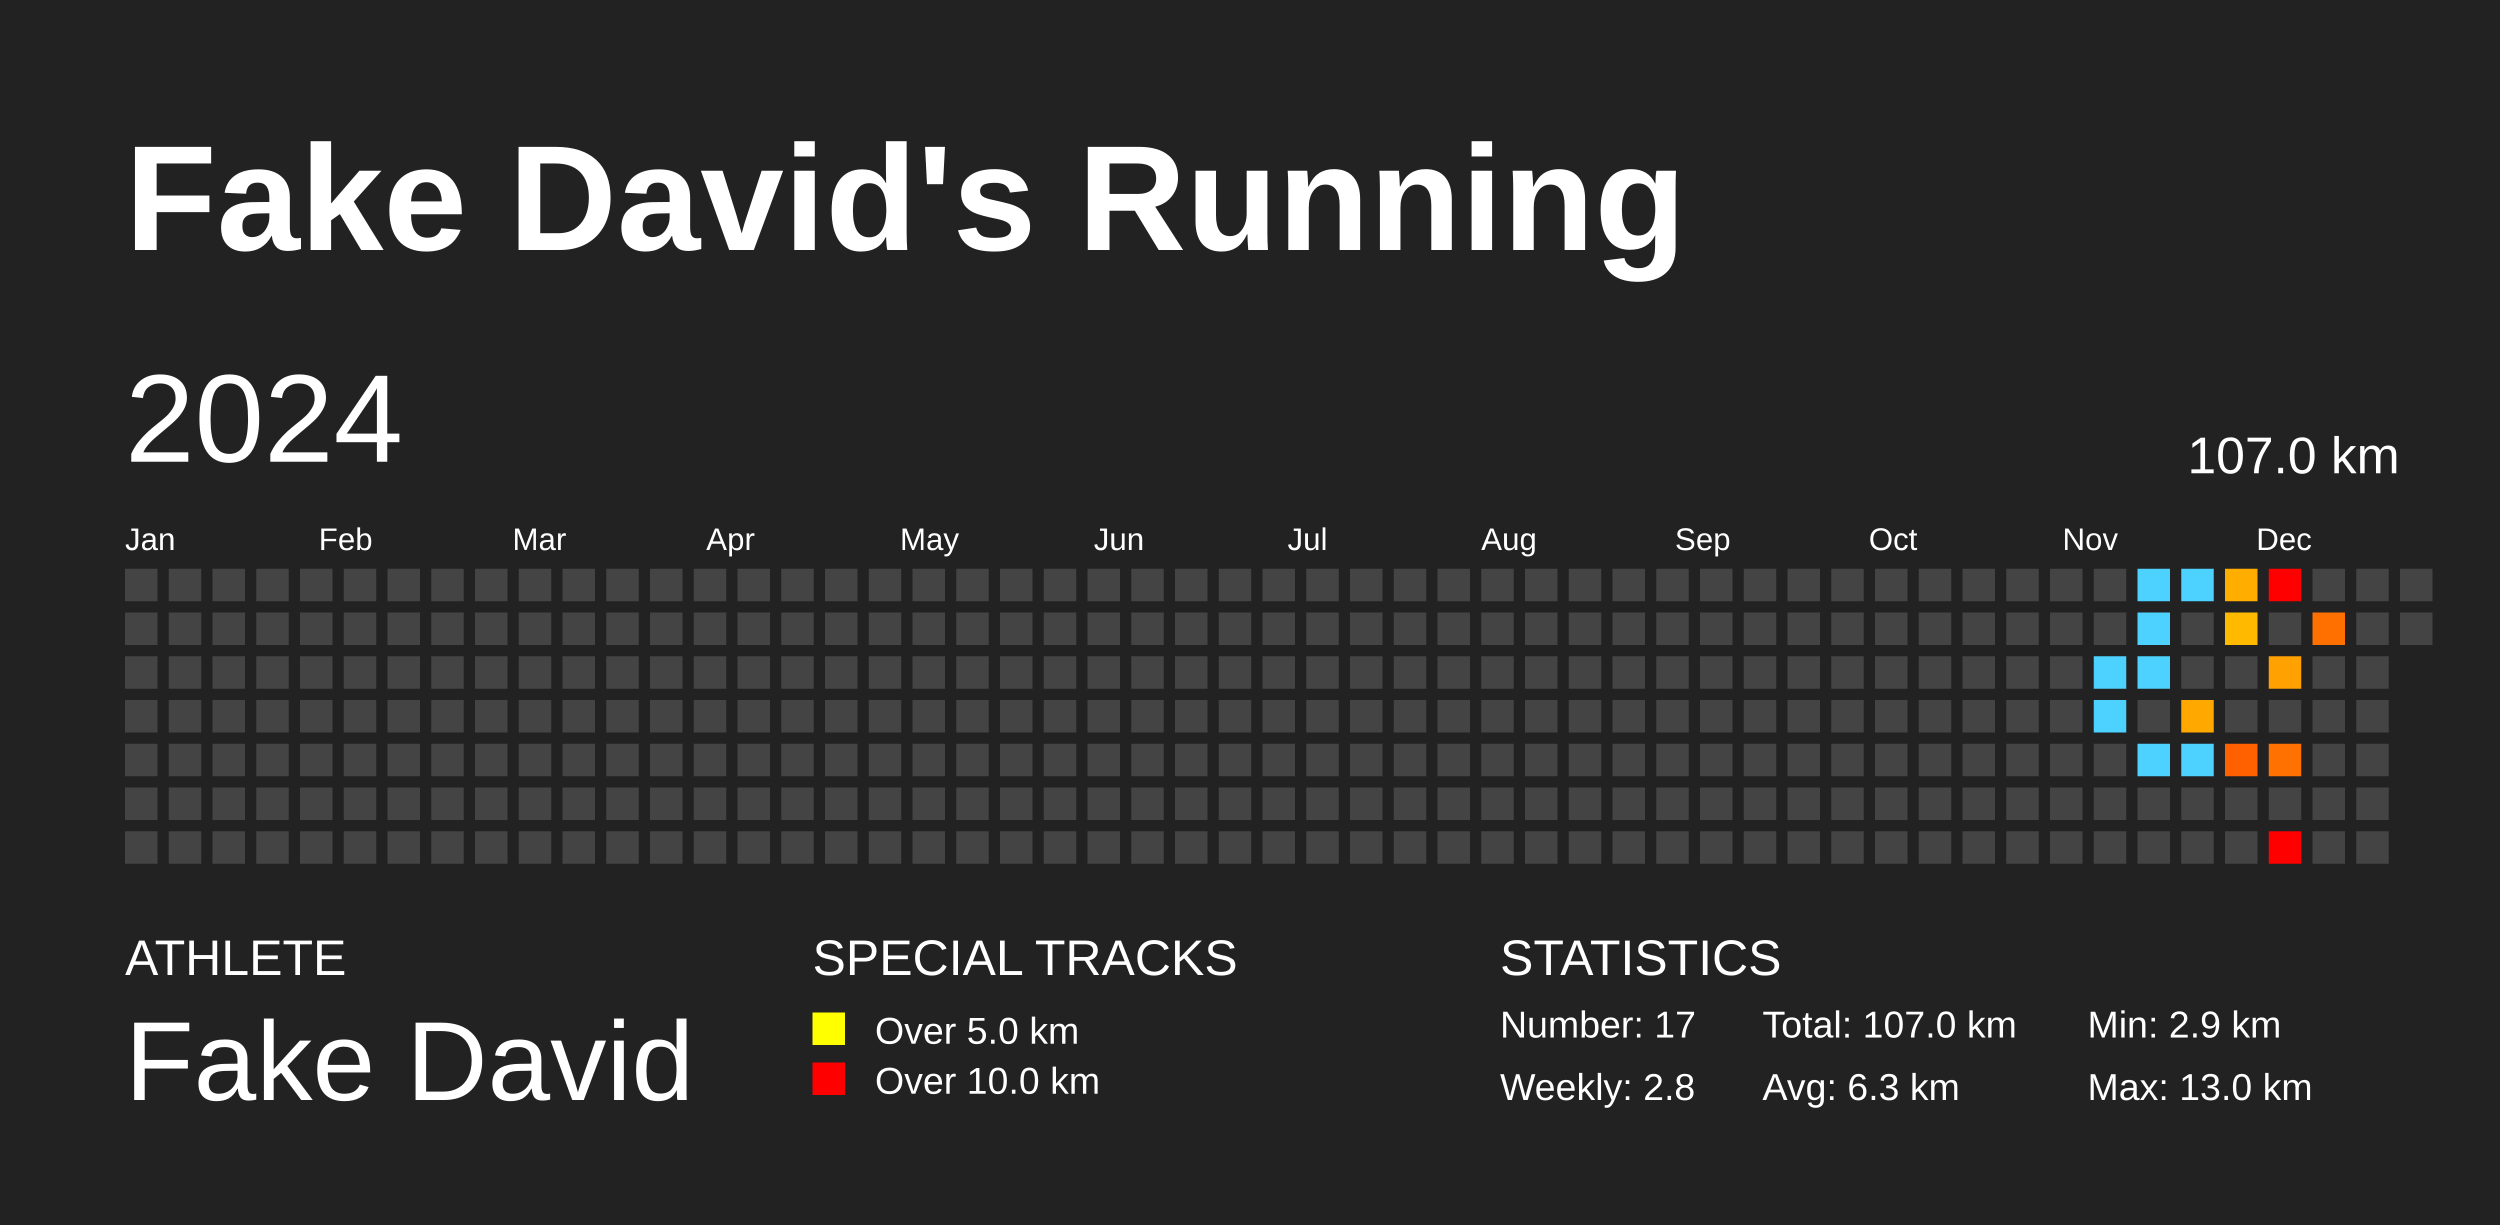
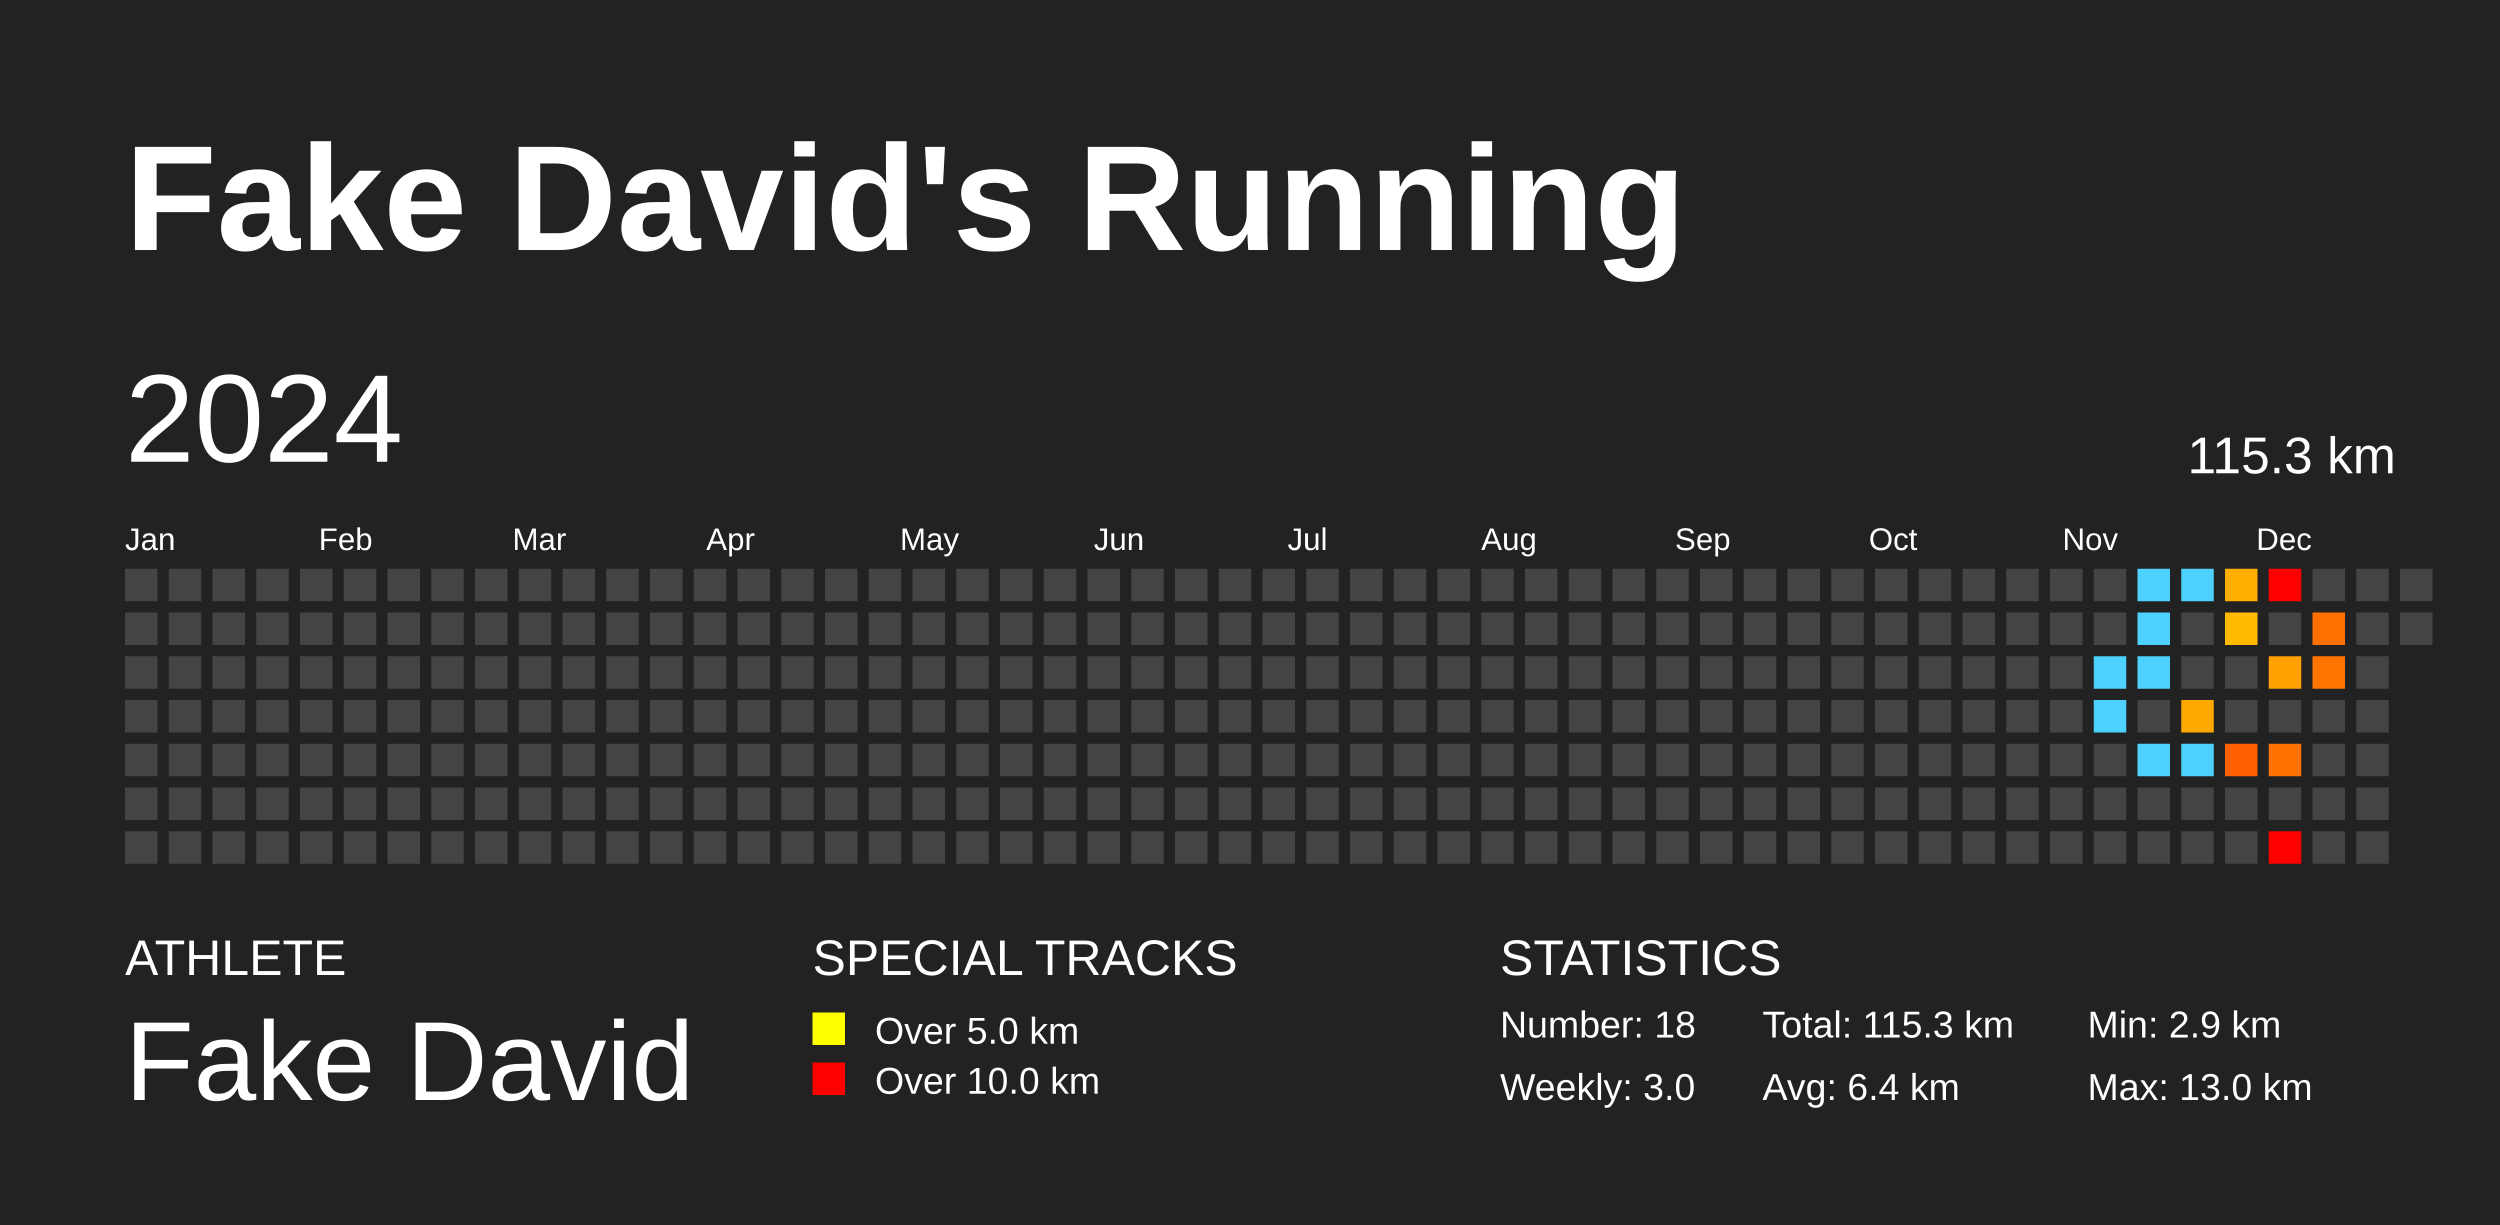
<svg xmlns="http://www.w3.org/2000/svg" baseProfile="full" height="98mm" version="1.1" viewBox="0,0,200,98" width="200mm">
  <defs />
  <rect fill="#222222" height="98" width="200" x="0" y="0" />
  <text fill="#FFFFFF" style="font-size:12px; font-family:Arial; font-weight:bold;" x="10" y="20">Fake David's Running</text>
  <text fill="#FFFFFF" style="font-size:4px; font-family:Arial" x="10" y="78">ATHLETE</text>
  <text fill="#FFFFFF" style="font-size:9px; font-family:Arial" x="10" y="88">Fake David</text>
  <text fill="#FFFFFF" style="font-size:4px; font-family:Arial" x="65" y="78">SPECIAL TRACKS</text>
  <rect fill="yellow" height="2.6" width="2.6" x="65" y="81" />
  <text fill="#FFFFFF" style="font-size:3px; font-family:Arial" x="70" y="83.5">Over 5.0 km</text>
  <rect fill="red" height="2.6" width="2.6" x="65" y="85" />
  <text fill="#FFFFFF" style="font-size:3px; font-family:Arial" x="70" y="87.5">Over 10.0 km</text>
  <text fill="#FFFFFF" style="font-size:4px; font-family:Arial" x="120" y="78">STATISTICS</text>
-   <text fill="#FFFFFF" style="font-size:3px; font-family:Arial" x="120" y="83">Number: 17</text>
-   <text fill="#FFFFFF" style="font-size:3px; font-family:Arial" x="120" y="88">Weekly: 2.8</text>
-   <text fill="#FFFFFF" style="font-size:3px; font-family:Arial" x="141" y="83">Total: 107.0 km</text>
-   <text fill="#FFFFFF" style="font-size:3px; font-family:Arial" x="141" y="88">Avg: 6.3 km</text>
+   <text fill="#FFFFFF" style="font-size:3px; font-family:Arial" x="120" y="83">Number: 18</text>
+   <text fill="#FFFFFF" style="font-size:3px; font-family:Arial" x="120" y="88">Weekly: 3.0</text>
+   <text fill="#FFFFFF" style="font-size:3px; font-family:Arial" x="141" y="83">Total: 115.3 km</text>
+   <text fill="#FFFFFF" style="font-size:3px; font-family:Arial" x="141" y="88">Avg: 6.4 km</text>
  <text fill="#FFFFFF" style="font-size:3px; font-family:Arial" x="167" y="83">Min: 2.9 km</text>
  <text fill="#FFFFFF" style="font-size:3px; font-family:Arial" x="167" y="88">Max: 13.0 km</text>
  <text dominant-baseline="hanging" fill="#FFFFFF" style="font-size:10.0px; font-family:Arial;" x="10" y="30">2024</text>
-   <text dominant-baseline="hanging" fill="#FFFFFF" style="font-size:4.125px; font-family:Arial;" x="175" y="35">107.0 km</text>
+   <text dominant-baseline="hanging" fill="#FFFFFF" style="font-size:4.125px; font-family:Arial;" x="175" y="35">115.3 km</text>
  <text fill="#FFFFFF" style="font-size:2.5px; font-family:Arial" x="10.0" y="44">Jan</text>
  <text fill="#FFFFFF" style="font-size:2.5px; font-family:Arial" x="25.5" y="44">Feb</text>
  <text fill="#FFFFFF" style="font-size:2.5px; font-family:Arial" x="41.0" y="44">Mar</text>
  <text fill="#FFFFFF" style="font-size:2.5px; font-family:Arial" x="56.5" y="44">Apr</text>
  <text fill="#FFFFFF" style="font-size:2.5px; font-family:Arial" x="72.0" y="44">May</text>
  <text fill="#FFFFFF" style="font-size:2.5px; font-family:Arial" x="87.5" y="44">Jun</text>
  <text fill="#FFFFFF" style="font-size:2.5px; font-family:Arial" x="103.0" y="44">Jul</text>
  <text fill="#FFFFFF" style="font-size:2.5px; font-family:Arial" x="118.5" y="44">Aug</text>
  <text fill="#FFFFFF" style="font-size:2.5px; font-family:Arial" x="134.0" y="44">Sep</text>
  <text fill="#FFFFFF" style="font-size:2.5px; font-family:Arial" x="149.5" y="44">Oct</text>
  <text fill="#FFFFFF" style="font-size:2.5px; font-family:Arial" x="165.0" y="44">Nov</text>
  <text fill="#FFFFFF" style="font-size:2.5px; font-family:Arial" x="180.5" y="44">Dec</text>
  <rect fill="#444444" height="2.6" width="2.6" x="10.0" y="45.5" />
  <rect fill="#444444" height="2.6" width="2.6" x="10.0" y="49.0" />
  <rect fill="#444444" height="2.6" width="2.6" x="10.0" y="52.5" />
  <rect fill="#444444" height="2.6" width="2.6" x="10.0" y="56.0" />
  <rect fill="#444444" height="2.6" width="2.6" x="10.0" y="59.5" />
  <rect fill="#444444" height="2.6" width="2.6" x="10.0" y="63.0" />
  <rect fill="#444444" height="2.6" width="2.6" x="10.0" y="66.5" />
  <rect fill="#444444" height="2.6" width="2.6" x="13.5" y="45.5" />
  <rect fill="#444444" height="2.6" width="2.6" x="13.5" y="49.0" />
  <rect fill="#444444" height="2.6" width="2.6" x="13.5" y="52.5" />
  <rect fill="#444444" height="2.6" width="2.6" x="13.5" y="56.0" />
  <rect fill="#444444" height="2.6" width="2.6" x="13.5" y="59.5" />
  <rect fill="#444444" height="2.6" width="2.6" x="13.5" y="63.0" />
  <rect fill="#444444" height="2.6" width="2.6" x="13.5" y="66.5" />
  <rect fill="#444444" height="2.6" width="2.6" x="17.0" y="45.5" />
  <rect fill="#444444" height="2.6" width="2.6" x="17.0" y="49.0" />
  <rect fill="#444444" height="2.6" width="2.6" x="17.0" y="52.5" />
  <rect fill="#444444" height="2.6" width="2.6" x="17.0" y="56.0" />
  <rect fill="#444444" height="2.6" width="2.6" x="17.0" y="59.5" />
  <rect fill="#444444" height="2.6" width="2.6" x="17.0" y="63.0" />
  <rect fill="#444444" height="2.6" width="2.6" x="17.0" y="66.5" />
  <rect fill="#444444" height="2.6" width="2.6" x="20.5" y="45.5" />
  <rect fill="#444444" height="2.6" width="2.6" x="20.5" y="49.0" />
  <rect fill="#444444" height="2.6" width="2.6" x="20.5" y="52.5" />
  <rect fill="#444444" height="2.6" width="2.6" x="20.5" y="56.0" />
  <rect fill="#444444" height="2.6" width="2.6" x="20.5" y="59.5" />
  <rect fill="#444444" height="2.6" width="2.6" x="20.5" y="63.0" />
  <rect fill="#444444" height="2.6" width="2.6" x="20.5" y="66.5" />
  <rect fill="#444444" height="2.6" width="2.6" x="24.0" y="45.5" />
  <rect fill="#444444" height="2.6" width="2.6" x="24.0" y="49.0" />
  <rect fill="#444444" height="2.6" width="2.6" x="24.0" y="52.5" />
  <rect fill="#444444" height="2.6" width="2.6" x="24.0" y="56.0" />
  <rect fill="#444444" height="2.6" width="2.6" x="24.0" y="59.5" />
  <rect fill="#444444" height="2.6" width="2.6" x="24.0" y="63.0" />
  <rect fill="#444444" height="2.6" width="2.6" x="24.0" y="66.5" />
  <rect fill="#444444" height="2.6" width="2.6" x="27.5" y="45.5" />
  <rect fill="#444444" height="2.6" width="2.6" x="27.5" y="49.0" />
  <rect fill="#444444" height="2.6" width="2.6" x="27.5" y="52.5" />
  <rect fill="#444444" height="2.6" width="2.6" x="27.5" y="56.0" />
  <rect fill="#444444" height="2.6" width="2.6" x="27.5" y="59.5" />
  <rect fill="#444444" height="2.6" width="2.6" x="27.5" y="63.0" />
  <rect fill="#444444" height="2.6" width="2.6" x="27.5" y="66.5" />
  <rect fill="#444444" height="2.6" width="2.6" x="31.0" y="45.5" />
  <rect fill="#444444" height="2.6" width="2.6" x="31.0" y="49.0" />
  <rect fill="#444444" height="2.6" width="2.6" x="31.0" y="52.5" />
  <rect fill="#444444" height="2.6" width="2.6" x="31.0" y="56.0" />
  <rect fill="#444444" height="2.6" width="2.6" x="31.0" y="59.5" />
  <rect fill="#444444" height="2.6" width="2.6" x="31.0" y="63.0" />
  <rect fill="#444444" height="2.6" width="2.6" x="31.0" y="66.5" />
  <rect fill="#444444" height="2.6" width="2.6" x="34.5" y="45.5" />
  <rect fill="#444444" height="2.6" width="2.6" x="34.5" y="49.0" />
  <rect fill="#444444" height="2.6" width="2.6" x="34.5" y="52.5" />
  <rect fill="#444444" height="2.6" width="2.6" x="34.5" y="56.0" />
  <rect fill="#444444" height="2.6" width="2.6" x="34.5" y="59.5" />
  <rect fill="#444444" height="2.6" width="2.6" x="34.5" y="63.0" />
  <rect fill="#444444" height="2.6" width="2.6" x="34.5" y="66.5" />
  <rect fill="#444444" height="2.6" width="2.6" x="38.0" y="45.5" />
  <rect fill="#444444" height="2.6" width="2.6" x="38.0" y="49.0" />
  <rect fill="#444444" height="2.6" width="2.6" x="38.0" y="52.5" />
  <rect fill="#444444" height="2.6" width="2.6" x="38.0" y="56.0" />
  <rect fill="#444444" height="2.6" width="2.6" x="38.0" y="59.5" />
  <rect fill="#444444" height="2.6" width="2.6" x="38.0" y="63.0" />
  <rect fill="#444444" height="2.6" width="2.6" x="38.0" y="66.5" />
  <rect fill="#444444" height="2.6" width="2.6" x="41.5" y="45.5" />
  <rect fill="#444444" height="2.6" width="2.6" x="41.5" y="49.0" />
  <rect fill="#444444" height="2.6" width="2.6" x="41.5" y="52.5" />
  <rect fill="#444444" height="2.6" width="2.6" x="41.5" y="56.0" />
  <rect fill="#444444" height="2.6" width="2.6" x="41.5" y="59.5" />
  <rect fill="#444444" height="2.6" width="2.6" x="41.5" y="63.0" />
  <rect fill="#444444" height="2.6" width="2.6" x="41.5" y="66.5" />
  <rect fill="#444444" height="2.6" width="2.6" x="45.0" y="45.5" />
  <rect fill="#444444" height="2.6" width="2.6" x="45.0" y="49.0" />
  <rect fill="#444444" height="2.6" width="2.6" x="45.0" y="52.5" />
  <rect fill="#444444" height="2.6" width="2.6" x="45.0" y="56.0" />
  <rect fill="#444444" height="2.6" width="2.6" x="45.0" y="59.5" />
  <rect fill="#444444" height="2.6" width="2.6" x="45.0" y="63.0" />
  <rect fill="#444444" height="2.6" width="2.6" x="45.0" y="66.5" />
  <rect fill="#444444" height="2.6" width="2.6" x="48.5" y="45.5" />
  <rect fill="#444444" height="2.6" width="2.6" x="48.5" y="49.0" />
  <rect fill="#444444" height="2.6" width="2.6" x="48.5" y="52.5" />
  <rect fill="#444444" height="2.6" width="2.6" x="48.5" y="56.0" />
  <rect fill="#444444" height="2.6" width="2.6" x="48.5" y="59.5" />
  <rect fill="#444444" height="2.6" width="2.6" x="48.5" y="63.0" />
  <rect fill="#444444" height="2.6" width="2.6" x="48.5" y="66.5" />
  <rect fill="#444444" height="2.6" width="2.6" x="52.0" y="45.5" />
  <rect fill="#444444" height="2.6" width="2.6" x="52.0" y="49.0" />
  <rect fill="#444444" height="2.6" width="2.6" x="52.0" y="52.5" />
  <rect fill="#444444" height="2.6" width="2.6" x="52.0" y="56.0" />
  <rect fill="#444444" height="2.6" width="2.6" x="52.0" y="59.5" />
  <rect fill="#444444" height="2.6" width="2.6" x="52.0" y="63.0" />
  <rect fill="#444444" height="2.6" width="2.6" x="52.0" y="66.5" />
  <rect fill="#444444" height="2.6" width="2.6" x="55.5" y="45.5" />
  <rect fill="#444444" height="2.6" width="2.6" x="55.5" y="49.0" />
  <rect fill="#444444" height="2.6" width="2.6" x="55.5" y="52.5" />
  <rect fill="#444444" height="2.6" width="2.6" x="55.5" y="56.0" />
  <rect fill="#444444" height="2.6" width="2.6" x="55.5" y="59.5" />
  <rect fill="#444444" height="2.6" width="2.6" x="55.5" y="63.0" />
  <rect fill="#444444" height="2.6" width="2.6" x="55.5" y="66.5" />
  <rect fill="#444444" height="2.6" width="2.6" x="59.0" y="45.5" />
  <rect fill="#444444" height="2.6" width="2.6" x="59.0" y="49.0" />
  <rect fill="#444444" height="2.6" width="2.6" x="59.0" y="52.5" />
  <rect fill="#444444" height="2.6" width="2.6" x="59.0" y="56.0" />
  <rect fill="#444444" height="2.6" width="2.6" x="59.0" y="59.5" />
  <rect fill="#444444" height="2.6" width="2.6" x="59.0" y="63.0" />
  <rect fill="#444444" height="2.6" width="2.6" x="59.0" y="66.5" />
  <rect fill="#444444" height="2.6" width="2.6" x="62.5" y="45.5" />
  <rect fill="#444444" height="2.6" width="2.6" x="62.5" y="49.0" />
  <rect fill="#444444" height="2.6" width="2.6" x="62.5" y="52.5" />
  <rect fill="#444444" height="2.6" width="2.6" x="62.5" y="56.0" />
  <rect fill="#444444" height="2.6" width="2.6" x="62.5" y="59.5" />
  <rect fill="#444444" height="2.6" width="2.6" x="62.5" y="63.0" />
  <rect fill="#444444" height="2.6" width="2.6" x="62.5" y="66.5" />
  <rect fill="#444444" height="2.6" width="2.6" x="66.0" y="45.5" />
  <rect fill="#444444" height="2.6" width="2.6" x="66.0" y="49.0" />
  <rect fill="#444444" height="2.6" width="2.6" x="66.0" y="52.5" />
  <rect fill="#444444" height="2.6" width="2.6" x="66.0" y="56.0" />
  <rect fill="#444444" height="2.6" width="2.6" x="66.0" y="59.5" />
  <rect fill="#444444" height="2.6" width="2.6" x="66.0" y="63.0" />
  <rect fill="#444444" height="2.6" width="2.6" x="66.0" y="66.5" />
  <rect fill="#444444" height="2.6" width="2.6" x="69.5" y="45.5" />
  <rect fill="#444444" height="2.6" width="2.6" x="69.5" y="49.0" />
  <rect fill="#444444" height="2.6" width="2.6" x="69.5" y="52.5" />
  <rect fill="#444444" height="2.6" width="2.6" x="69.5" y="56.0" />
  <rect fill="#444444" height="2.6" width="2.6" x="69.5" y="59.5" />
  <rect fill="#444444" height="2.6" width="2.6" x="69.5" y="63.0" />
  <rect fill="#444444" height="2.6" width="2.6" x="69.5" y="66.5" />
  <rect fill="#444444" height="2.6" width="2.6" x="73.0" y="45.5" />
  <rect fill="#444444" height="2.6" width="2.6" x="73.0" y="49.0" />
  <rect fill="#444444" height="2.6" width="2.6" x="73.0" y="52.5" />
  <rect fill="#444444" height="2.6" width="2.6" x="73.0" y="56.0" />
  <rect fill="#444444" height="2.6" width="2.6" x="73.0" y="59.5" />
  <rect fill="#444444" height="2.6" width="2.6" x="73.0" y="63.0" />
  <rect fill="#444444" height="2.6" width="2.6" x="73.0" y="66.5" />
  <rect fill="#444444" height="2.6" width="2.6" x="76.5" y="45.5" />
  <rect fill="#444444" height="2.6" width="2.6" x="76.5" y="49.0" />
  <rect fill="#444444" height="2.6" width="2.6" x="76.5" y="52.5" />
  <rect fill="#444444" height="2.6" width="2.6" x="76.5" y="56.0" />
  <rect fill="#444444" height="2.6" width="2.6" x="76.5" y="59.5" />
  <rect fill="#444444" height="2.6" width="2.6" x="76.5" y="63.0" />
  <rect fill="#444444" height="2.6" width="2.6" x="76.5" y="66.5" />
  <rect fill="#444444" height="2.6" width="2.6" x="80.0" y="45.5" />
  <rect fill="#444444" height="2.6" width="2.6" x="80.0" y="49.0" />
  <rect fill="#444444" height="2.6" width="2.6" x="80.0" y="52.5" />
  <rect fill="#444444" height="2.6" width="2.6" x="80.0" y="56.0" />
  <rect fill="#444444" height="2.6" width="2.6" x="80.0" y="59.5" />
  <rect fill="#444444" height="2.6" width="2.6" x="80.0" y="63.0" />
  <rect fill="#444444" height="2.6" width="2.6" x="80.0" y="66.5" />
  <rect fill="#444444" height="2.6" width="2.6" x="83.5" y="45.5" />
  <rect fill="#444444" height="2.6" width="2.6" x="83.5" y="49.0" />
  <rect fill="#444444" height="2.6" width="2.6" x="83.5" y="52.5" />
  <rect fill="#444444" height="2.6" width="2.6" x="83.5" y="56.0" />
  <rect fill="#444444" height="2.6" width="2.6" x="83.5" y="59.5" />
  <rect fill="#444444" height="2.6" width="2.6" x="83.5" y="63.0" />
  <rect fill="#444444" height="2.6" width="2.6" x="83.5" y="66.5" />
  <rect fill="#444444" height="2.6" width="2.6" x="87.0" y="45.5" />
  <rect fill="#444444" height="2.6" width="2.6" x="87.0" y="49.0" />
  <rect fill="#444444" height="2.6" width="2.6" x="87.0" y="52.5" />
  <rect fill="#444444" height="2.6" width="2.6" x="87.0" y="56.0" />
  <rect fill="#444444" height="2.6" width="2.6" x="87.0" y="59.5" />
  <rect fill="#444444" height="2.6" width="2.6" x="87.0" y="63.0" />
  <rect fill="#444444" height="2.6" width="2.6" x="87.0" y="66.5" />
  <rect fill="#444444" height="2.6" width="2.6" x="90.5" y="45.5" />
  <rect fill="#444444" height="2.6" width="2.6" x="90.5" y="49.0" />
  <rect fill="#444444" height="2.6" width="2.6" x="90.5" y="52.5" />
  <rect fill="#444444" height="2.6" width="2.6" x="90.5" y="56.0" />
  <rect fill="#444444" height="2.6" width="2.6" x="90.5" y="59.5" />
  <rect fill="#444444" height="2.6" width="2.6" x="90.5" y="63.0" />
  <rect fill="#444444" height="2.6" width="2.6" x="90.5" y="66.5" />
  <rect fill="#444444" height="2.6" width="2.6" x="94.0" y="45.5" />
  <rect fill="#444444" height="2.6" width="2.6" x="94.0" y="49.0" />
  <rect fill="#444444" height="2.6" width="2.6" x="94.0" y="52.5" />
  <rect fill="#444444" height="2.6" width="2.6" x="94.0" y="56.0" />
  <rect fill="#444444" height="2.6" width="2.6" x="94.0" y="59.5" />
  <rect fill="#444444" height="2.6" width="2.6" x="94.0" y="63.0" />
  <rect fill="#444444" height="2.6" width="2.6" x="94.0" y="66.5" />
  <rect fill="#444444" height="2.6" width="2.6" x="97.5" y="45.5" />
  <rect fill="#444444" height="2.6" width="2.6" x="97.5" y="49.0" />
  <rect fill="#444444" height="2.6" width="2.6" x="97.5" y="52.5" />
  <rect fill="#444444" height="2.6" width="2.6" x="97.5" y="56.0" />
  <rect fill="#444444" height="2.6" width="2.6" x="97.5" y="59.5" />
  <rect fill="#444444" height="2.6" width="2.6" x="97.5" y="63.0" />
  <rect fill="#444444" height="2.6" width="2.6" x="97.5" y="66.5" />
  <rect fill="#444444" height="2.6" width="2.6" x="101.0" y="45.5" />
  <rect fill="#444444" height="2.6" width="2.6" x="101.0" y="49.0" />
  <rect fill="#444444" height="2.6" width="2.6" x="101.0" y="52.5" />
  <rect fill="#444444" height="2.6" width="2.6" x="101.0" y="56.0" />
  <rect fill="#444444" height="2.6" width="2.6" x="101.0" y="59.5" />
  <rect fill="#444444" height="2.6" width="2.6" x="101.0" y="63.0" />
  <rect fill="#444444" height="2.6" width="2.6" x="101.0" y="66.5" />
  <rect fill="#444444" height="2.6" width="2.6" x="104.5" y="45.5" />
  <rect fill="#444444" height="2.6" width="2.6" x="104.5" y="49.0" />
  <rect fill="#444444" height="2.6" width="2.6" x="104.5" y="52.5" />
  <rect fill="#444444" height="2.6" width="2.6" x="104.5" y="56.0" />
  <rect fill="#444444" height="2.6" width="2.6" x="104.5" y="59.5" />
  <rect fill="#444444" height="2.6" width="2.6" x="104.5" y="63.0" />
  <rect fill="#444444" height="2.6" width="2.6" x="104.5" y="66.5" />
  <rect fill="#444444" height="2.6" width="2.6" x="108.0" y="45.5" />
  <rect fill="#444444" height="2.6" width="2.6" x="108.0" y="49.0" />
  <rect fill="#444444" height="2.6" width="2.6" x="108.0" y="52.5" />
  <rect fill="#444444" height="2.6" width="2.6" x="108.0" y="56.0" />
  <rect fill="#444444" height="2.6" width="2.6" x="108.0" y="59.5" />
  <rect fill="#444444" height="2.6" width="2.6" x="108.0" y="63.0" />
  <rect fill="#444444" height="2.6" width="2.6" x="108.0" y="66.5" />
  <rect fill="#444444" height="2.6" width="2.6" x="111.5" y="45.5" />
  <rect fill="#444444" height="2.6" width="2.6" x="111.5" y="49.0" />
  <rect fill="#444444" height="2.6" width="2.6" x="111.5" y="52.5" />
  <rect fill="#444444" height="2.6" width="2.6" x="111.5" y="56.0" />
  <rect fill="#444444" height="2.6" width="2.6" x="111.5" y="59.5" />
  <rect fill="#444444" height="2.6" width="2.6" x="111.5" y="63.0" />
  <rect fill="#444444" height="2.6" width="2.6" x="111.5" y="66.5" />
  <rect fill="#444444" height="2.6" width="2.6" x="115.0" y="45.5" />
  <rect fill="#444444" height="2.6" width="2.6" x="115.0" y="49.0" />
  <rect fill="#444444" height="2.6" width="2.6" x="115.0" y="52.5" />
  <rect fill="#444444" height="2.6" width="2.6" x="115.0" y="56.0" />
  <rect fill="#444444" height="2.6" width="2.6" x="115.0" y="59.5" />
  <rect fill="#444444" height="2.6" width="2.6" x="115.0" y="63.0" />
  <rect fill="#444444" height="2.6" width="2.6" x="115.0" y="66.5" />
  <rect fill="#444444" height="2.6" width="2.6" x="118.5" y="45.5" />
  <rect fill="#444444" height="2.6" width="2.6" x="118.5" y="49.0" />
  <rect fill="#444444" height="2.6" width="2.6" x="118.5" y="52.5" />
  <rect fill="#444444" height="2.6" width="2.6" x="118.5" y="56.0" />
  <rect fill="#444444" height="2.6" width="2.6" x="118.5" y="59.5" />
  <rect fill="#444444" height="2.6" width="2.6" x="118.5" y="63.0" />
  <rect fill="#444444" height="2.6" width="2.6" x="118.5" y="66.5" />
  <rect fill="#444444" height="2.6" width="2.6" x="122.0" y="45.5" />
  <rect fill="#444444" height="2.6" width="2.6" x="122.0" y="49.0" />
  <rect fill="#444444" height="2.6" width="2.6" x="122.0" y="52.5" />
  <rect fill="#444444" height="2.6" width="2.6" x="122.0" y="56.0" />
  <rect fill="#444444" height="2.6" width="2.6" x="122.0" y="59.5" />
  <rect fill="#444444" height="2.6" width="2.6" x="122.0" y="63.0" />
  <rect fill="#444444" height="2.6" width="2.6" x="122.0" y="66.5" />
  <rect fill="#444444" height="2.6" width="2.6" x="125.5" y="45.5" />
  <rect fill="#444444" height="2.6" width="2.6" x="125.5" y="49.0" />
  <rect fill="#444444" height="2.6" width="2.6" x="125.5" y="52.5" />
  <rect fill="#444444" height="2.6" width="2.6" x="125.5" y="56.0" />
  <rect fill="#444444" height="2.6" width="2.6" x="125.5" y="59.5" />
  <rect fill="#444444" height="2.6" width="2.6" x="125.5" y="63.0" />
  <rect fill="#444444" height="2.6" width="2.6" x="125.5" y="66.5" />
  <rect fill="#444444" height="2.6" width="2.6" x="129.0" y="45.5" />
  <rect fill="#444444" height="2.6" width="2.6" x="129.0" y="49.0" />
  <rect fill="#444444" height="2.6" width="2.6" x="129.0" y="52.5" />
  <rect fill="#444444" height="2.6" width="2.6" x="129.0" y="56.0" />
  <rect fill="#444444" height="2.6" width="2.6" x="129.0" y="59.5" />
  <rect fill="#444444" height="2.6" width="2.6" x="129.0" y="63.0" />
  <rect fill="#444444" height="2.6" width="2.6" x="129.0" y="66.5" />
  <rect fill="#444444" height="2.6" width="2.6" x="132.5" y="45.5" />
  <rect fill="#444444" height="2.6" width="2.6" x="132.5" y="49.0" />
  <rect fill="#444444" height="2.6" width="2.6" x="132.5" y="52.5" />
  <rect fill="#444444" height="2.6" width="2.6" x="132.5" y="56.0" />
  <rect fill="#444444" height="2.6" width="2.6" x="132.5" y="59.5" />
  <rect fill="#444444" height="2.6" width="2.6" x="132.5" y="63.0" />
  <rect fill="#444444" height="2.6" width="2.6" x="132.5" y="66.5" />
  <rect fill="#444444" height="2.6" width="2.6" x="136.0" y="45.5" />
  <rect fill="#444444" height="2.6" width="2.6" x="136.0" y="49.0" />
  <rect fill="#444444" height="2.6" width="2.6" x="136.0" y="52.5" />
  <rect fill="#444444" height="2.6" width="2.6" x="136.0" y="56.0" />
  <rect fill="#444444" height="2.6" width="2.6" x="136.0" y="59.5" />
  <rect fill="#444444" height="2.6" width="2.6" x="136.0" y="63.0" />
  <rect fill="#444444" height="2.6" width="2.6" x="136.0" y="66.5" />
  <rect fill="#444444" height="2.6" width="2.6" x="139.5" y="45.5" />
  <rect fill="#444444" height="2.6" width="2.6" x="139.5" y="49.0" />
  <rect fill="#444444" height="2.6" width="2.6" x="139.5" y="52.5" />
  <rect fill="#444444" height="2.6" width="2.6" x="139.5" y="56.0" />
  <rect fill="#444444" height="2.6" width="2.6" x="139.5" y="59.5" />
  <rect fill="#444444" height="2.6" width="2.6" x="139.5" y="63.0" />
  <rect fill="#444444" height="2.6" width="2.6" x="139.5" y="66.5" />
  <rect fill="#444444" height="2.6" width="2.6" x="143.0" y="45.5" />
  <rect fill="#444444" height="2.6" width="2.6" x="143.0" y="49.0" />
  <rect fill="#444444" height="2.6" width="2.6" x="143.0" y="52.5" />
  <rect fill="#444444" height="2.6" width="2.6" x="143.0" y="56.0" />
  <rect fill="#444444" height="2.6" width="2.6" x="143.0" y="59.5" />
  <rect fill="#444444" height="2.6" width="2.6" x="143.0" y="63.0" />
  <rect fill="#444444" height="2.6" width="2.6" x="143.0" y="66.5" />
  <rect fill="#444444" height="2.6" width="2.6" x="146.5" y="45.5" />
  <rect fill="#444444" height="2.6" width="2.6" x="146.5" y="49.0" />
  <rect fill="#444444" height="2.6" width="2.6" x="146.5" y="52.5" />
  <rect fill="#444444" height="2.6" width="2.6" x="146.5" y="56.0" />
  <rect fill="#444444" height="2.6" width="2.6" x="146.5" y="59.5" />
  <rect fill="#444444" height="2.6" width="2.6" x="146.5" y="63.0" />
  <rect fill="#444444" height="2.6" width="2.6" x="146.5" y="66.5" />
  <rect fill="#444444" height="2.6" width="2.6" x="150.0" y="45.5" />
  <rect fill="#444444" height="2.6" width="2.6" x="150.0" y="49.0" />
  <rect fill="#444444" height="2.6" width="2.6" x="150.0" y="52.5" />
  <rect fill="#444444" height="2.6" width="2.6" x="150.0" y="56.0" />
  <rect fill="#444444" height="2.6" width="2.6" x="150.0" y="59.5" />
  <rect fill="#444444" height="2.6" width="2.6" x="150.0" y="63.0" />
  <rect fill="#444444" height="2.6" width="2.6" x="150.0" y="66.5" />
  <rect fill="#444444" height="2.6" width="2.6" x="153.5" y="45.5" />
  <rect fill="#444444" height="2.6" width="2.6" x="153.5" y="49.0" />
  <rect fill="#444444" height="2.6" width="2.6" x="153.5" y="52.5" />
  <rect fill="#444444" height="2.6" width="2.6" x="153.5" y="56.0" />
  <rect fill="#444444" height="2.6" width="2.6" x="153.5" y="59.5" />
  <rect fill="#444444" height="2.6" width="2.6" x="153.5" y="63.0" />
  <rect fill="#444444" height="2.6" width="2.6" x="153.5" y="66.5" />
  <rect fill="#444444" height="2.6" width="2.6" x="157.0" y="45.5" />
  <rect fill="#444444" height="2.6" width="2.6" x="157.0" y="49.0" />
  <rect fill="#444444" height="2.6" width="2.6" x="157.0" y="52.5" />
  <rect fill="#444444" height="2.6" width="2.6" x="157.0" y="56.0" />
  <rect fill="#444444" height="2.6" width="2.6" x="157.0" y="59.5" />
  <rect fill="#444444" height="2.6" width="2.6" x="157.0" y="63.0" />
  <rect fill="#444444" height="2.6" width="2.6" x="157.0" y="66.5" />
  <rect fill="#444444" height="2.6" width="2.6" x="160.5" y="45.5" />
  <rect fill="#444444" height="2.6" width="2.6" x="160.5" y="49.0" />
  <rect fill="#444444" height="2.6" width="2.6" x="160.5" y="52.5" />
  <rect fill="#444444" height="2.6" width="2.6" x="160.5" y="56.0" />
  <rect fill="#444444" height="2.6" width="2.6" x="160.5" y="59.5" />
  <rect fill="#444444" height="2.6" width="2.6" x="160.5" y="63.0" />
  <rect fill="#444444" height="2.6" width="2.6" x="160.5" y="66.5" />
  <rect fill="#444444" height="2.6" width="2.6" x="164.0" y="45.5" />
  <rect fill="#444444" height="2.6" width="2.6" x="164.0" y="49.0" />
  <rect fill="#444444" height="2.6" width="2.6" x="164.0" y="52.5" />
  <rect fill="#444444" height="2.6" width="2.6" x="164.0" y="56.0" />
  <rect fill="#444444" height="2.6" width="2.6" x="164.0" y="59.5" />
  <rect fill="#444444" height="2.6" width="2.6" x="164.0" y="63.0" />
  <rect fill="#444444" height="2.6" width="2.6" x="164.0" y="66.5" />
  <rect fill="#444444" height="2.6" width="2.6" x="167.5" y="45.5" />
  <rect fill="#444444" height="2.6" width="2.6" x="167.5" y="49.0" />
  <rect fill="#4dd2ff" height="2.6" width="2.6" x="167.5" y="52.5" />
  <rect fill="#4dd2ff" height="2.6" width="2.6" x="167.5" y="56.0" />
  <rect fill="#444444" height="2.6" width="2.6" x="167.5" y="59.5" />
  <rect fill="#444444" height="2.6" width="2.6" x="167.5" y="63.0" />
  <rect fill="#444444" height="2.6" width="2.6" x="167.5" y="66.5" />
  <rect fill="#4dd2ff" height="2.6" width="2.6" x="171.0" y="45.5" />
  <rect fill="#4dd2ff" height="2.6" width="2.6" x="171.0" y="49.0" />
  <rect fill="#4dd2ff" height="2.6" width="2.6" x="171.0" y="52.5" />
  <rect fill="#444444" height="2.6" width="2.6" x="171.0" y="56.0" />
  <rect fill="#4dd2ff" height="2.6" width="2.6" x="171.0" y="59.5" />
  <rect fill="#444444" height="2.6" width="2.6" x="171.0" y="63.0" />
  <rect fill="#444444" height="2.6" width="2.6" x="171.0" y="66.5" />
  <rect fill="#4dd2ff" height="2.6" width="2.6" x="174.5" y="45.5" />
  <rect fill="#444444" height="2.6" width="2.6" x="174.5" y="49.0" />
  <rect fill="#444444" height="2.6" width="2.6" x="174.5" y="52.5" />
  <rect fill="#ffa800" height="2.6" width="2.6" x="174.5" y="56.0" />
  <rect fill="#4dd2ff" height="2.6" width="2.6" x="174.5" y="59.5" />
  <rect fill="#444444" height="2.6" width="2.6" x="174.5" y="63.0" />
  <rect fill="#444444" height="2.6" width="2.6" x="174.5" y="66.5" />
  <rect fill="#ffae00" height="2.6" width="2.6" x="178.0" y="45.5" />
  <rect fill="#ffba00" height="2.6" width="2.6" x="178.0" y="49.0" />
  <rect fill="#444444" height="2.6" width="2.6" x="178.0" y="52.5" />
  <rect fill="#444444" height="2.6" width="2.6" x="178.0" y="56.0" />
  <rect fill="#ff6000" height="2.6" width="2.6" x="178.0" y="59.5" />
  <rect fill="#444444" height="2.6" width="2.6" x="178.0" y="63.0" />
  <rect fill="#444444" height="2.6" width="2.6" x="178.0" y="66.5" />
  <rect fill="red" height="2.6" width="2.6" x="181.5" y="45.5" />
  <rect fill="#444444" height="2.6" width="2.6" x="181.5" y="49.0" />
  <rect fill="#ffa100" height="2.6" width="2.6" x="181.5" y="52.5" />
  <rect fill="#444444" height="2.6" width="2.6" x="181.5" y="56.0" />
  <rect fill="#ff7100" height="2.6" width="2.6" x="181.5" y="59.5" />
  <rect fill="#444444" height="2.6" width="2.6" x="181.5" y="63.0" />
  <rect fill="red" height="2.6" width="2.6" x="181.5" y="66.5" />
  <rect fill="#444444" height="2.6" width="2.6" x="185.0" y="45.5" />
  <rect fill="#ff7000" height="2.6" width="2.6" x="185.0" y="49.0" />
-   <rect fill="#444444" height="2.6" width="2.6" x="185.0" y="52.5" />
+   <rect fill="#ff7500" height="2.6" width="2.6" x="185.0" y="52.5" />
  <rect fill="#444444" height="2.6" width="2.6" x="185.0" y="56.0" />
  <rect fill="#444444" height="2.6" width="2.6" x="185.0" y="59.5" />
  <rect fill="#444444" height="2.6" width="2.6" x="185.0" y="63.0" />
  <rect fill="#444444" height="2.6" width="2.6" x="185.0" y="66.5" />
  <rect fill="#444444" height="2.6" width="2.6" x="188.5" y="45.5" />
  <rect fill="#444444" height="2.6" width="2.6" x="188.5" y="49.0" />
  <rect fill="#444444" height="2.6" width="2.6" x="188.5" y="52.5" />
  <rect fill="#444444" height="2.6" width="2.6" x="188.5" y="56.0" />
  <rect fill="#444444" height="2.6" width="2.6" x="188.5" y="59.5" />
  <rect fill="#444444" height="2.6" width="2.6" x="188.5" y="63.0" />
  <rect fill="#444444" height="2.6" width="2.6" x="188.5" y="66.5" />
  <rect fill="#444444" height="2.6" width="2.6" x="192.0" y="45.5" />
  <rect fill="#444444" height="2.6" width="2.6" x="192.0" y="49.0" />
</svg>
